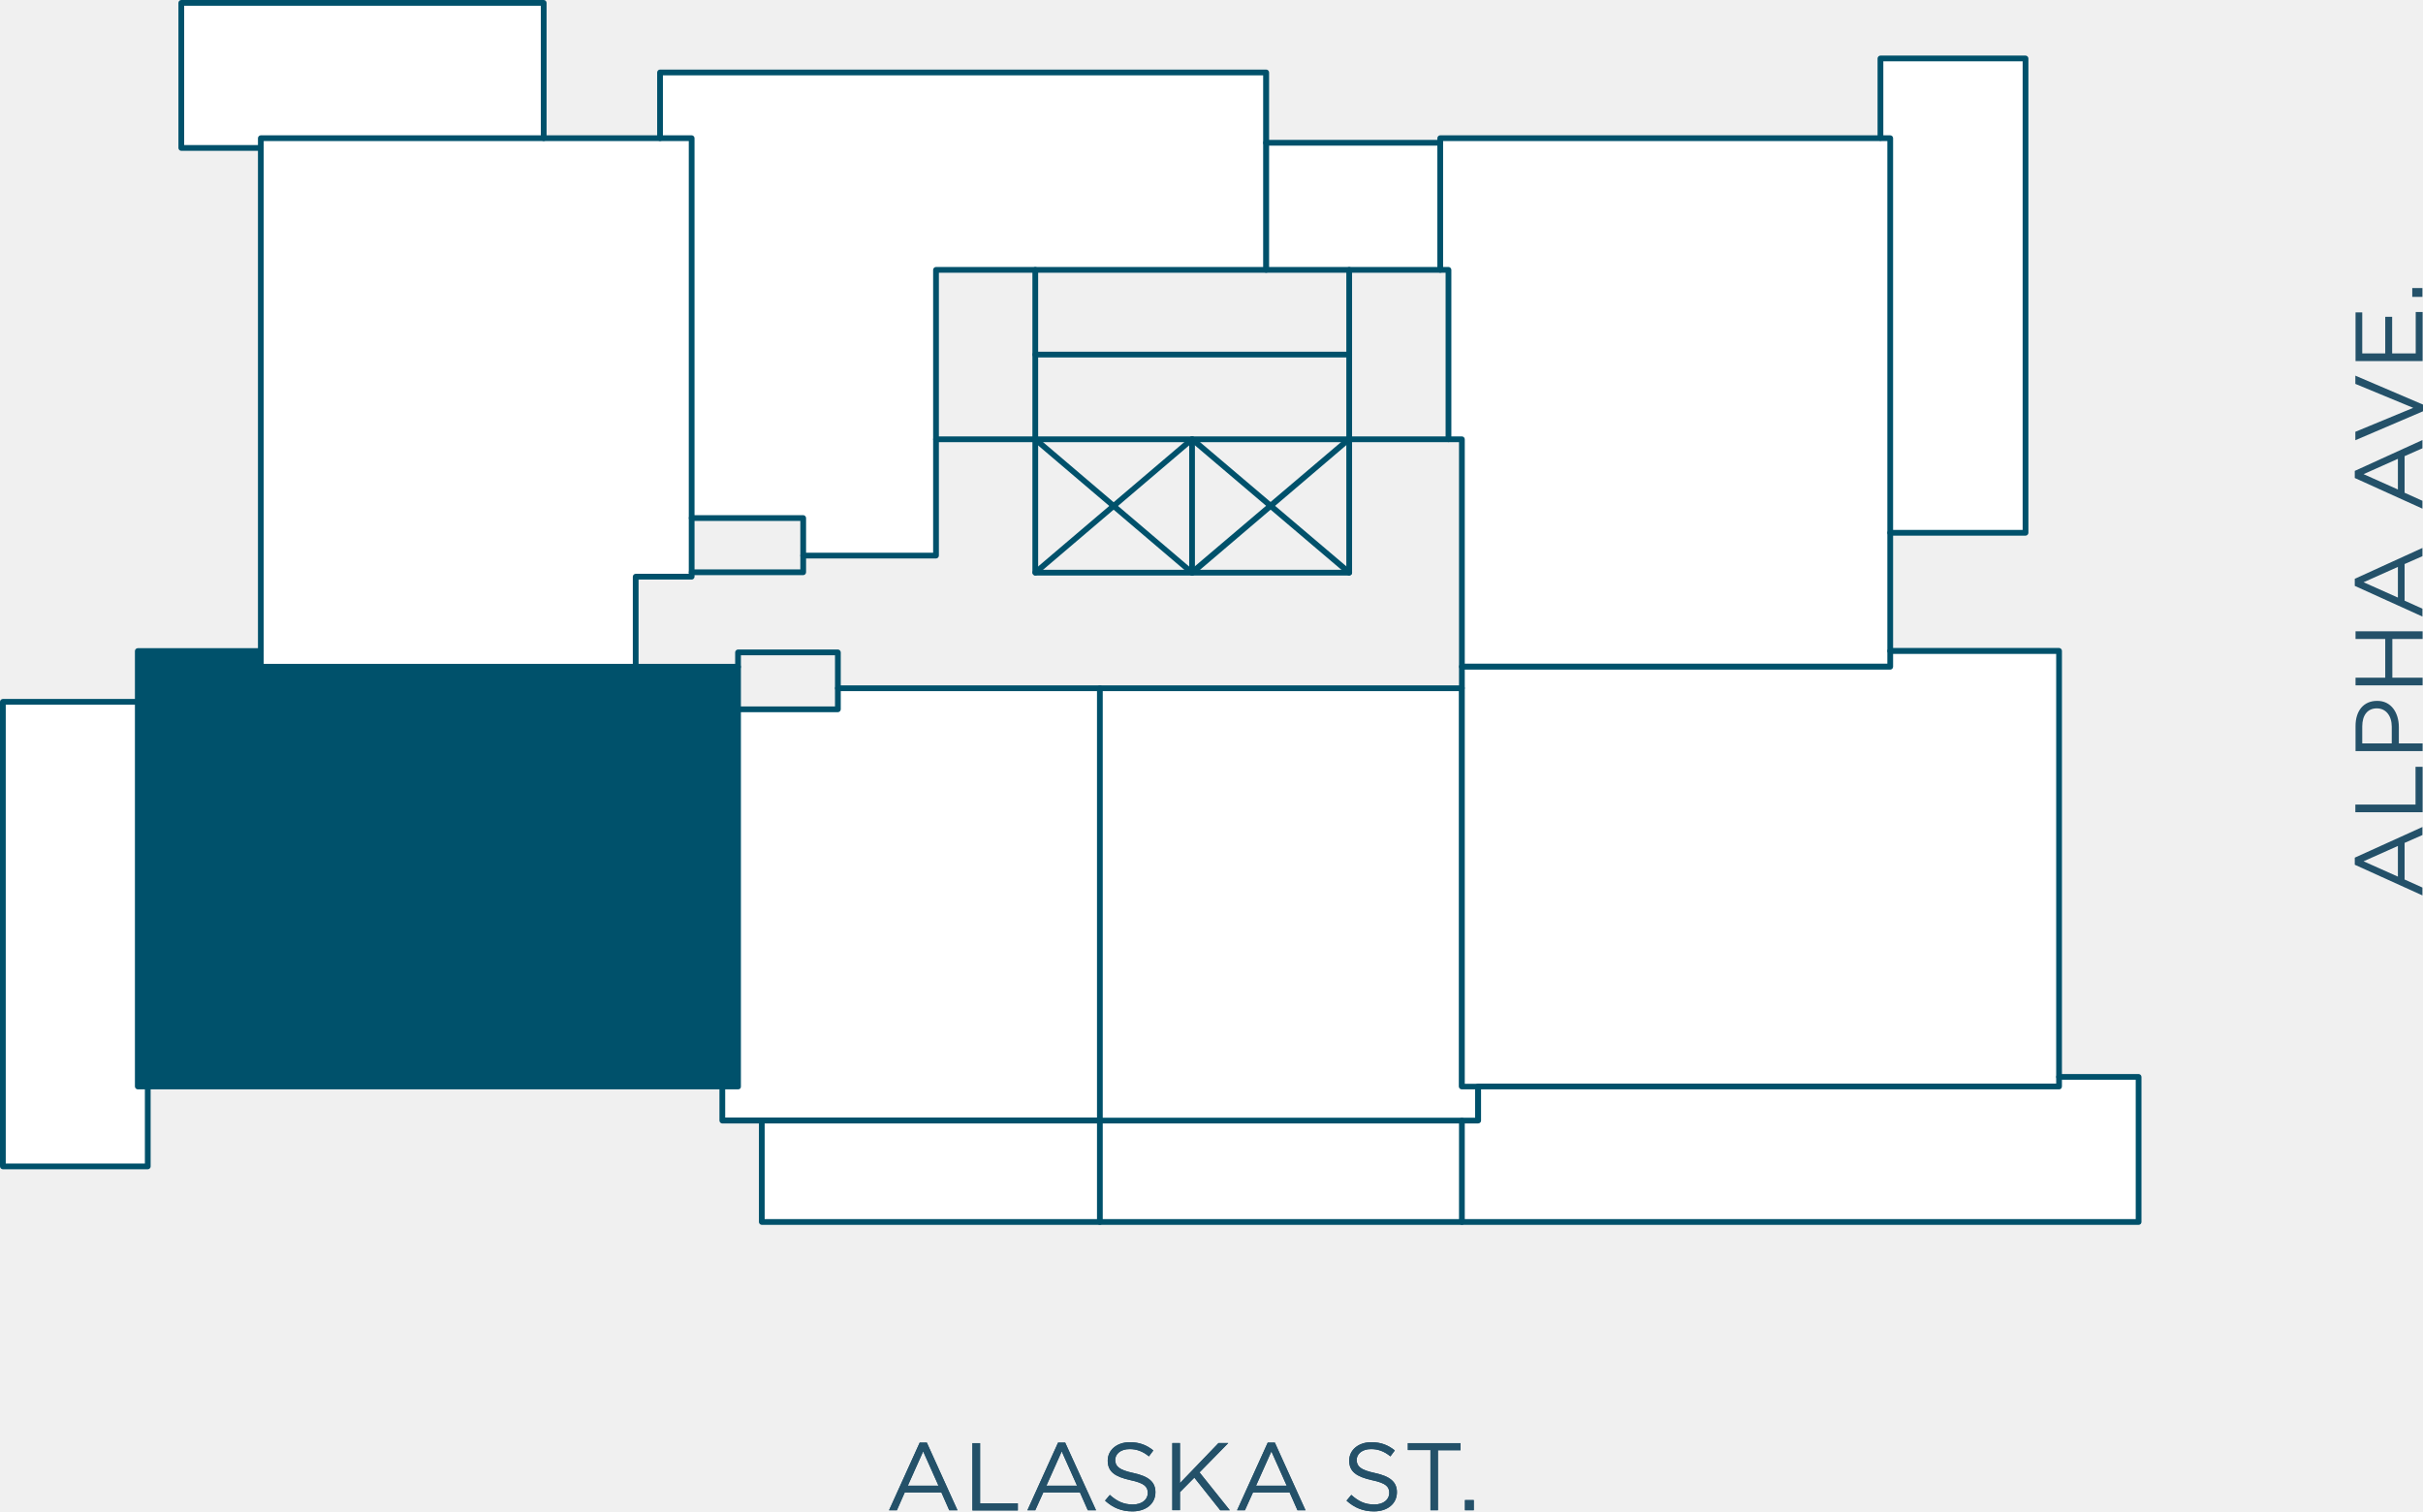
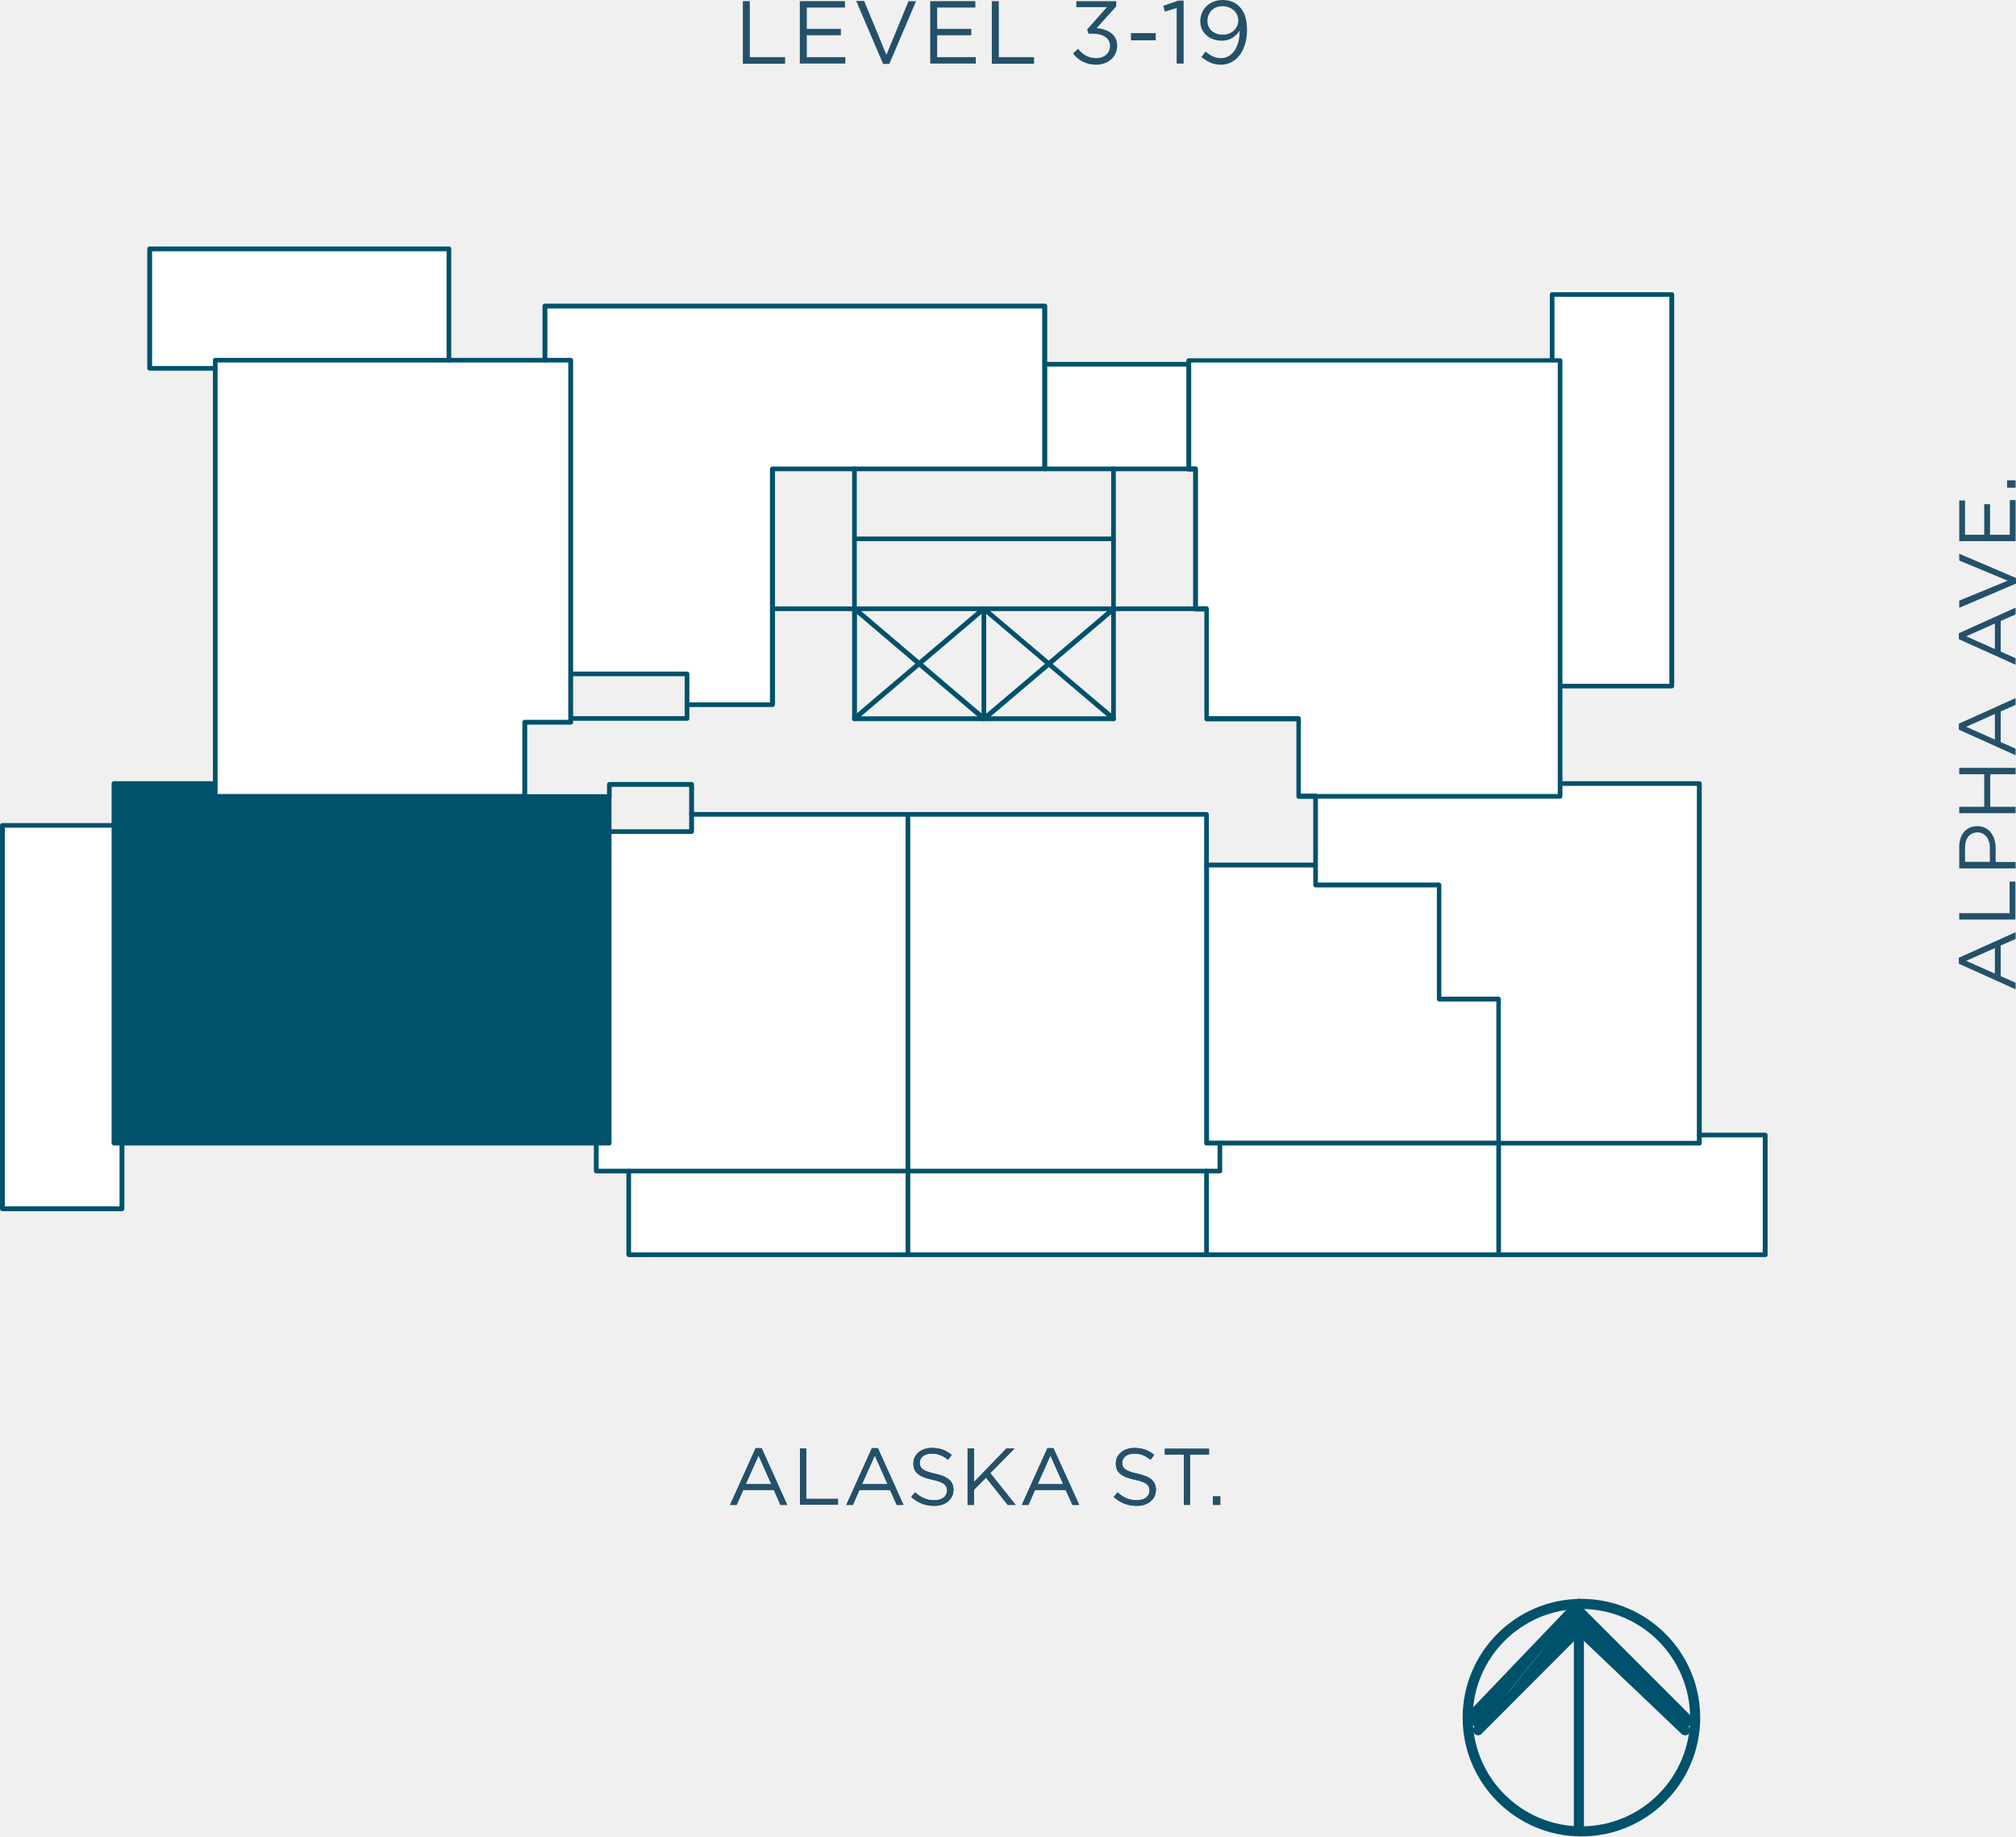
- <svg xmlns="http://www.w3.org/2000/svg" version="1.1" id="Layer_1" x="0px" y="0px" viewBox="0 0 126.43 78.85" style="enable-background:new 0 0 126.43 78.85;" xml:space="preserve">
+ <svg xmlns="http://www.w3.org/2000/svg" version="1.1" id="Layer_1" x="0px" y="0px" viewBox="0 0 104.05 94.78" style="enable-background:new 0 0 104.05 94.78;" xml:space="preserve">
  <style type="text/css">
	.st0{fill:#245169;}
	.st1{fill:#FFFFFF;}
	.st2{fill:#00516B;}
+ 	.st3{fill:none;stroke:#00516B;stroke-width:0;stroke-linecap:round;stroke-miterlimit:10;}
</style>
  <g>
-     <path class="st0" d="M49.96,78.8h-0.43l-0.41-0.93h-1.91L46.8,78.8h-0.41l1.6-3.53h0.37L49.96,78.8z M48.17,75.73l-0.8,1.79h1.6   L48.17,75.73z" />
-     <path class="st0" d="M50.74,75.3h0.4v3.14h1.97v0.37h-2.37V75.3z" />
-     <path class="st0" d="M57.19,78.8h-0.43l-0.41-0.93h-1.91l-0.42,0.93h-0.41l1.6-3.53h0.37L57.19,78.8z M55.4,75.73l-0.8,1.79h1.6   L55.4,75.73z" />
-     <path class="st0" d="M59.15,76.86c0.78,0.17,1.14,0.46,1.14,1c0,0.61-0.5,1-1.2,1c-0.56,0-1.01-0.18-1.43-0.56L57.91,78   c0.37,0.33,0.72,0.5,1.2,0.5c0.47,0,0.78-0.25,0.78-0.6c0-0.33-0.18-0.51-0.91-0.67c-0.81-0.18-1.18-0.44-1.18-1.02   c0-0.56,0.49-0.96,1.15-0.96c0.51,0,0.88,0.15,1.23,0.43l-0.23,0.31c-0.33-0.27-0.65-0.38-1.01-0.38c-0.46,0-0.75,0.25-0.75,0.57   C58.2,76.51,58.38,76.69,59.15,76.86z" />
-     <path class="st0" d="M64.17,78.8h-0.5l-1.35-1.7l-0.75,0.76v0.94h-0.4v-3.5h0.4v2.09l2.01-2.09h0.51l-1.5,1.53L64.17,78.8z" />
-     <path class="st0" d="M68.12,78.8H67.7l-0.41-0.93h-1.91l-0.42,0.93h-0.41l1.6-3.53h0.37L68.12,78.8z M66.34,75.73l-0.8,1.79h1.6   L66.34,75.73z" />
-     <path class="st0" d="M71.75,76.86c0.78,0.17,1.14,0.46,1.14,1c0,0.61-0.5,1-1.2,1c-0.55,0-1.01-0.18-1.43-0.56L70.51,78   c0.37,0.33,0.71,0.5,1.2,0.5c0.47,0,0.78-0.25,0.78-0.6c0-0.33-0.17-0.51-0.91-0.67c-0.8-0.18-1.18-0.44-1.18-1.02   c0-0.56,0.49-0.96,1.15-0.96c0.51,0,0.88,0.15,1.23,0.43l-0.23,0.31c-0.33-0.27-0.65-0.38-1.01-0.38c-0.46,0-0.75,0.25-0.75,0.57   C70.8,76.51,70.98,76.69,71.75,76.86z" />
-     <path class="st0" d="M75.04,78.8h-0.4v-3.14h-1.18V75.3h2.75v0.37h-1.18V78.8z" />
-     <path class="st0" d="M76.44,78.8v-0.53h0.46v0.53H76.44z" />
-   </g>
-   <g>
-     <path class="st0" d="M49.96,78.8h-0.43l-0.41-0.93h-1.91L46.8,78.8h-0.41l1.6-3.53h0.37L49.96,78.8z M48.17,75.73l-0.8,1.79h1.6   L48.17,75.73z" />
-     <path class="st0" d="M50.74,75.3h0.4v3.14h1.97v0.37h-2.37V75.3z" />
-     <path class="st0" d="M57.19,78.8h-0.43l-0.41-0.93h-1.91l-0.42,0.93h-0.41l1.6-3.53h0.37L57.19,78.8z M55.4,75.73l-0.8,1.79h1.6   L55.4,75.73z" />
-     <path class="st0" d="M59.15,76.86c0.78,0.17,1.14,0.46,1.14,1c0,0.61-0.5,1-1.2,1c-0.56,0-1.01-0.18-1.43-0.56L57.91,78   c0.37,0.33,0.72,0.5,1.2,0.5c0.47,0,0.78-0.25,0.78-0.6c0-0.33-0.18-0.52-0.91-0.67c-0.81-0.18-1.18-0.44-1.18-1.02   c0-0.56,0.49-0.96,1.15-0.96c0.51,0,0.88,0.15,1.23,0.43l-0.23,0.31c-0.33-0.27-0.65-0.38-1.01-0.38c-0.46,0-0.75,0.25-0.75,0.57   C58.2,76.51,58.38,76.7,59.15,76.86z" />
-     <path class="st0" d="M64.17,78.8h-0.5l-1.35-1.7l-0.75,0.75v0.94h-0.4v-3.5h0.4v2.09l2.01-2.09h0.51l-1.5,1.53L64.17,78.8z" />
-     <path class="st0" d="M68.12,78.8H67.7l-0.41-0.93h-1.91l-0.42,0.93h-0.41l1.6-3.53h0.37L68.12,78.8z M66.34,75.73l-0.8,1.79h1.6   L66.34,75.73z" />
-     <path class="st0" d="M71.75,76.86c0.78,0.17,1.14,0.46,1.14,1c0,0.61-0.5,1-1.2,1c-0.55,0-1.01-0.18-1.43-0.56L70.51,78   c0.37,0.33,0.71,0.5,1.2,0.5c0.47,0,0.78-0.25,0.78-0.6c0-0.33-0.17-0.52-0.91-0.67c-0.8-0.18-1.18-0.44-1.18-1.02   c0-0.56,0.49-0.96,1.15-0.96c0.51,0,0.88,0.15,1.23,0.43l-0.23,0.31c-0.33-0.27-0.65-0.38-1.01-0.38c-0.46,0-0.75,0.25-0.75,0.57   C70.8,76.51,70.98,76.7,71.75,76.86z" />
-     <path class="st0" d="M75.04,78.8h-0.4v-3.14h-1.18V75.3h2.75v0.37h-1.18V78.8z" />
-     <path class="st0" d="M76.44,78.8v-0.53h0.46v0.53H76.44z" />
-   </g>
-   <g>
-     <path class="st0" d="M126.4,43.15v0.42l-0.93,0.41v1.91l0.93,0.42v0.41l-3.53-1.6v-0.37L126.4,43.15z M123.33,44.94l1.79,0.8v-1.6   L123.33,44.94z" />
-     <path class="st0" d="M122.9,42.37v-0.39h3.14v-1.97h0.37v2.37H122.9z" />
-     <path class="st0" d="M125.17,37.94v0.85h1.24v0.4h-3.5v-1.31c0-0.79,0.42-1.31,1.12-1.31C124.77,36.56,125.17,37.19,125.17,37.94z    M123.26,37.9v0.89h1.54v-0.87c0-0.58-0.31-0.96-0.78-0.96C123.52,36.96,123.26,37.34,123.26,37.9z" />
-     <path class="st0" d="M124.83,35.36h1.58v0.4h-3.5v-0.4h1.55v-2.02h-1.55v-0.4h3.5v0.4h-1.58V35.36z" />
-     <path class="st0" d="M126.4,28.59v0.43l-0.93,0.41v1.91l0.93,0.42v0.41l-3.53-1.6v-0.37L126.4,28.59z M123.33,30.38l1.79,0.8v-1.6   L123.33,30.38z" />
-     <path class="st0" d="M126.4,22.96v0.43l-0.93,0.41v1.91l0.93,0.42v0.41l-3.53-1.6v-0.37L126.4,22.96z M123.33,24.74l1.79,0.8v-1.6   L123.33,24.74z" />
-     <path class="st0" d="M122.9,20.03v-0.43l3.53,1.51v0.35l-3.53,1.51v-0.44l3.02-1.25L122.9,20.03z" />
-     <path class="st0" d="M123.26,16.3v2.14h1.2v-1.91h0.36v1.91h1.23v-2.16h0.36v2.56h-3.5V16.3H123.26z" />
-     <path class="st0" d="M126.4,15.49h-0.53v-0.46h0.53V15.49z" />
-   </g>
-   <g>
-     <polygon class="st1" points="7.71,56.69 7.71,60.86 0.15,60.86 0.15,36.62 7.19,36.62 7.19,56.69  " />
-   </g>
-   <g>
-     <polygon class="st2" points="38.51,37.01 38.51,56.69 37.69,56.69 7.71,56.69 7.19,56.69 7.19,36.62 7.19,33.97 13.61,33.97    13.61,34.79 33.17,34.79 38.51,34.79  " />
-   </g>
-   <g>
-     <rect x="39.75" y="58.47" class="st1" width="17.64" height="5.29" />
-   </g>
-   <g>
-     <polygon class="st1" points="57.39,35.91 57.39,58.47 39.75,58.47 37.69,58.47 37.69,56.69 38.52,56.69 38.52,37.01 43.72,37.01    43.72,35.91  " />
-   </g>
-   <g>
-     <polygon class="st1" points="77.13,56.69 77.13,58.47 76.28,58.47 57.39,58.47 57.39,35.91 76.28,35.91 76.28,56.69  " />
-   </g>
-   <g>
-     <rect x="57.39" y="58.47" class="st1" width="18.89" height="5.29" />
-   </g>
-   <g>
-     <polygon class="st1" points="111.59,56.19 111.59,63.76 76.28,63.76 76.28,58.47 77.13,58.47 77.13,56.69 107.44,56.69    107.44,56.19  " />
-   </g>
-   <g>
-     <polygon class="st1" points="107.44,56.19 107.44,56.69 77.12,56.69 76.28,56.69 76.28,35.91 76.28,34.79 98.63,34.79 98.63,33.97    107.44,33.97  " />
-   </g>
-   <g>
-     <polygon class="st1" points="105.69,3.05 105.69,27.8 98.63,27.8 98.63,7.21 98.12,7.21 98.12,3.05  " />
-   </g>
-   <g>
-     <polygon class="st1" points="98.63,33.97 98.63,34.79 76.28,34.79 76.28,22.92 75.58,22.92 75.58,14.08 75.15,14.08 75.15,7.45    75.15,7.21 98.12,7.21 98.63,7.21 98.63,27.8  " />
-   </g>
-   <g>
-     <polygon class="st1" points="75.15,7.45 75.15,14.08 70.4,14.08 66.06,14.08 66.06,7.45  " />
-   </g>
-   <g>
-     <polygon class="st1" points="66.06,7.45 66.06,14.08 54.02,14.08 48.84,14.08 48.84,22.92 48.84,28.99 41.91,28.99 41.91,27.03    36.09,27.03 36.09,7.21 34.43,7.21 34.43,3.78 66.06,3.78  " />
-   </g>
-   <g>
-     <polygon class="st1" points="36.09,27.03 36.09,29.86 36.09,30.09 33.17,30.09 33.17,34.79 13.61,34.79 13.61,33.97 13.61,7.72    13.61,7.21 28.37,7.21 34.43,7.21 36.09,7.21  " />
-   </g>
-   <g>
-     <polygon class="st1" points="28.37,0.15 28.37,7.21 13.61,7.21 13.61,7.72 9.46,7.72 9.46,0.15  " />
-   </g>
-   <g>
-     <path class="st2" d="M70.4,30.03c-0.03,0-0.07-0.01-0.1-0.04l-8.1-6.88l-8.08,6.88c-0.06,0.05-0.16,0.05-0.21-0.02   c-0.05-0.06-0.05-0.16,0.02-0.21l8.18-6.96c0.06-0.05,0.14-0.05,0.19,0l8.2,6.96c0.06,0.05,0.07,0.15,0.02,0.21   C70.48,30.01,70.44,30.03,70.4,30.03z" />
-   </g>
-   <g>
-     <path class="st2" d="M62.2,30.03c-0.03,0-0.07-0.01-0.1-0.04l-8.18-6.96c-0.06-0.05-0.07-0.15-0.02-0.21   c0.05-0.06,0.15-0.07,0.21-0.02l8.08,6.88l8.1-6.88c0.07-0.05,0.16-0.04,0.21,0.02c0.05,0.06,0.05,0.16-0.02,0.21L62.3,30   C62.27,30.02,62.24,30.03,62.2,30.03z" />
-   </g>
-   <g>
-     <path class="st2" d="M62.2,30.03c-0.08,0-0.15-0.07-0.15-0.15v-6.96c0-0.08,0.07-0.15,0.15-0.15s0.15,0.07,0.15,0.15v6.96   C62.35,29.96,62.29,30.03,62.2,30.03z" />
-   </g>
-   <g>
-     <path class="st2" d="M75.15,7.6h-9.09c-0.08,0-0.15-0.07-0.15-0.15s0.07-0.15,0.15-0.15h9.09c0.08,0,0.15,0.07,0.15,0.15   S75.24,7.6,75.15,7.6z" />
-   </g>
-   <g>
-     <path class="st2" d="M7.71,61.01H0.15C0.07,61.01,0,60.94,0,60.86V36.62c0-0.08,0.07-0.15,0.15-0.15h7.04   c0.08,0,0.15,0.07,0.15,0.15s-0.07,0.15-0.15,0.15H0.3v23.94h7.26v-4.01c0-0.08,0.07-0.15,0.15-0.15s0.15,0.07,0.15,0.15v4.17   C7.86,60.94,7.79,61.01,7.71,61.01z" />
-   </g>
-   <g>
-     <path class="st2" d="M111.59,63.91H39.75c-0.08,0-0.15-0.07-0.15-0.15v-5.29c0-0.08,0.07-0.15,0.15-0.15s0.15,0.07,0.15,0.15v5.14   h71.54v-7.27h-4c-0.08,0-0.15-0.07-0.15-0.15s0.07-0.15,0.15-0.15h4.15c0.08,0,0.15,0.07,0.15,0.15v7.57   C111.74,63.84,111.68,63.91,111.59,63.91z" />
-   </g>
-   <g>
-     <path class="st2" d="M13.61,7.87H9.46c-0.08,0-0.15-0.07-0.15-0.15V0.15C9.31,0.07,9.38,0,9.46,0h18.91c0.08,0,0.15,0.07,0.15,0.15   v7.06c0,0.08-0.07,0.15-0.15,0.15s-0.15-0.07-0.15-0.15V0.3H9.61v7.27h4c0.08,0,0.15,0.07,0.15,0.15S13.69,7.87,13.61,7.87z" />
-   </g>
-   <g>
-     <path class="st2" d="M105.69,27.95h-7.06c-0.08,0-0.15-0.07-0.15-0.15s0.07-0.15,0.15-0.15h6.91V3.2h-7.27v4   c0,0.08-0.07,0.15-0.15,0.15s-0.15-0.07-0.15-0.15V3.05c0-0.08,0.07-0.15,0.15-0.15h7.57c0.08,0,0.15,0.07,0.15,0.15V27.8   C105.84,27.88,105.77,27.95,105.69,27.95z" />
-   </g>
-   <g>
-     <path class="st2" d="M57.39,63.91c-0.08,0-0.15-0.07-0.15-0.15v-5.29c0-0.08,0.07-0.15,0.15-0.15s0.15,0.07,0.15,0.15v5.29   C57.54,63.84,57.47,63.91,57.39,63.91z" />
-   </g>
-   <g>
-     <path class="st2" d="M76.28,63.91c-0.08,0-0.15-0.07-0.15-0.15v-5.29c0-0.08,0.07-0.15,0.15-0.15s0.15,0.07,0.15,0.15v5.29   C76.43,63.84,76.36,63.91,76.28,63.91z" />
-   </g>
-   <g>
-     <path class="st2" d="M54.02,23.07c-0.08,0-0.15-0.07-0.15-0.15v-8.84c0-0.08,0.07-0.15,0.15-0.15s0.15,0.07,0.15,0.15v8.84   C54.17,23.01,54.11,23.07,54.02,23.07z" />
-   </g>
-   <g>
-     <path class="st2" d="M70.4,23.07c-0.08,0-0.15-0.07-0.15-0.15v-8.84c0-0.08,0.07-0.15,0.15-0.15s0.15,0.07,0.15,0.15v8.84   C70.55,23.01,70.48,23.07,70.4,23.07z" />
-   </g>
-   <g>
-     <path class="st2" d="M54.02,23.07h-5.18c-0.08,0-0.15-0.07-0.15-0.15s0.07-0.15,0.15-0.15h5.18c0.08,0,0.15,0.07,0.15,0.15   S54.11,23.07,54.02,23.07z" />
-   </g>
-   <g>
-     <path class="st2" d="M75.58,23.07H70.4c-0.08,0-0.15-0.07-0.15-0.15s0.07-0.15,0.15-0.15h5.18c0.08,0,0.15,0.07,0.15,0.15   S75.66,23.07,75.58,23.07z" />
-   </g>
-   <g>
-     <path class="st2" d="M75.15,14.23h-9.09c-0.08,0-0.15-0.07-0.15-0.15s0.07-0.15,0.15-0.15h9.09c0.08,0,0.15,0.07,0.15,0.15   S75.24,14.23,75.15,14.23z" />
-   </g>
-   <g>
-     <path class="st2" d="M70.4,30.03H54.02c-0.08,0-0.15-0.07-0.15-0.15v-6.96c0-0.08,0.07-0.15,0.15-0.15H70.4   c0.08,0,0.15,0.07,0.15,0.15v6.96C70.55,29.96,70.48,30.03,70.4,30.03z M54.17,29.73h16.08v-6.66H54.17V29.73z" />
-   </g>
-   <g>
-     <path class="st2" d="M76.28,34.94c-0.08,0-0.15-0.07-0.15-0.15V23.07h-0.55c-0.08,0-0.15-0.07-0.15-0.15v-8.69h-0.28   c-0.08,0-0.15-0.07-0.15-0.15V7.21c0-0.08,0.07-0.15,0.15-0.15h23.48c0.08,0,0.15,0.07,0.15,0.15v26.76c0,0.08-0.07,0.15-0.15,0.15   s-0.15-0.07-0.15-0.15V7.36H75.3v6.57h0.28c0.08,0,0.15,0.07,0.15,0.15v8.69h0.55c0.08,0,0.15,0.07,0.15,0.15v11.87   C76.43,34.87,76.36,34.94,76.28,34.94z" />
-   </g>
-   <g>
-     <path class="st2" d="M107.44,56.84H77.12c-0.08,0-0.15-0.07-0.15-0.15s0.07-0.15,0.15-0.15h30.17V34.12h-8.51v0.67   c0,0.08-0.07,0.15-0.15,0.15h-22.2v0.96c0,0.08-0.07,0.15-0.15,0.15s-0.15-0.07-0.15-0.15v-1.12c0-0.08,0.07-0.15,0.15-0.15h22.2   v-0.67c0-0.08,0.07-0.15,0.15-0.15h8.81c0.08,0,0.15,0.07,0.15,0.15v22.72C107.59,56.78,107.53,56.84,107.44,56.84z" />
-   </g>
-   <g>
-     <path class="st2" d="M77.12,58.62H57.39c-0.08,0-0.15-0.07-0.15-0.15s0.07-0.15,0.15-0.15h19.58v-1.48h-0.7   c-0.08,0-0.15-0.07-0.15-0.15V36.06H57.39c-0.08,0-0.15-0.07-0.15-0.15s0.07-0.15,0.15-0.15h18.89c0.08,0,0.15,0.07,0.15,0.15   v20.64h0.7c0.08,0,0.15,0.07,0.15,0.15v1.78C77.28,58.55,77.21,58.62,77.12,58.62z" />
-   </g>
-   <g>
-     <path class="st2" d="M43.72,36.06c-0.08,0-0.15-0.07-0.15-0.15v-1.72h-4.91v0.61c0,0.08-0.07,0.15-0.15,0.15s-0.15-0.07-0.15-0.15   v-0.76c0-0.08,0.07-0.15,0.15-0.15h5.21c0.08,0,0.15,0.07,0.15,0.15v1.87C43.87,35.99,43.8,36.06,43.72,36.06z" />
-   </g>
-   <g>
-     <path class="st2" d="M57.39,58.62h-19.7c-0.08,0-0.15-0.07-0.15-0.15v-1.78c0-0.08,0.07-0.15,0.15-0.15s0.15,0.07,0.15,0.15v1.62   h19.4V36.06H43.87v0.95c0,0.08-0.07,0.15-0.15,0.15h-5.21c-0.08,0-0.15-0.07-0.15-0.15s0.07-0.15,0.15-0.15h5.06v-0.95   c0-0.08,0.07-0.15,0.15-0.15h13.67c0.08,0,0.15,0.07,0.15,0.15v22.56C57.54,58.55,57.47,58.62,57.39,58.62z" />
-   </g>
-   <g>
-     <path class="st2" d="M38.51,56.84H7.19c-0.08,0-0.15-0.07-0.15-0.15V33.97c0-0.08,0.07-0.15,0.15-0.15h6.42   c0.08,0,0.15,0.07,0.15,0.15s-0.07,0.15-0.15,0.15H7.34v22.42h31.02v-21.6h-5.19c-0.08,0-0.15-0.07-0.15-0.15s0.07-0.15,0.15-0.15   h5.34c0.08,0,0.15,0.07,0.15,0.15v21.9C38.67,56.78,38.6,56.84,38.51,56.84z" />
-   </g>
-   <g>
-     <path class="st2" d="M41.91,30.01h-5.82c-0.08,0-0.15-0.07-0.15-0.15s0.07-0.15,0.15-0.15h5.67v-0.72c0-0.08,0.07-0.15,0.15-0.15   s0.15,0.07,0.15,0.15v0.87C42.06,29.94,41.99,30.01,41.91,30.01z" />
-   </g>
-   <g>
-     <path class="st2" d="M48.84,29.14h-6.93c-0.08,0-0.15-0.07-0.15-0.15v-1.81h-5.67c-0.08,0-0.15-0.07-0.15-0.15s0.07-0.15,0.15-0.15   h5.82c0.08,0,0.15,0.07,0.15,0.15v1.81h6.63V14.08c0-0.08,0.07-0.15,0.15-0.15h17.07v-10H34.59v3.28c0,0.08-0.07,0.15-0.15,0.15   s-0.15-0.07-0.15-0.15V3.78c0-0.08,0.07-0.15,0.15-0.15h31.63c0.08,0,0.15,0.07,0.15,0.15v10.3c0,0.08-0.07,0.15-0.15,0.15H48.99   v14.76C48.99,29.07,48.92,29.14,48.84,29.14z" />
-   </g>
-   <g>
-     <path class="st2" d="M33.17,34.94H13.61c-0.08,0-0.15-0.07-0.15-0.15V7.21c0-0.08,0.07-0.15,0.15-0.15h22.48   c0.08,0,0.15,0.07,0.15,0.15v22.88c0,0.08-0.07,0.15-0.15,0.15h-2.77v4.55C33.32,34.88,33.26,34.94,33.17,34.94z M13.76,34.64   h19.26v-4.55c0-0.08,0.07-0.15,0.15-0.15h2.77V7.36H13.76V34.64z" />
-   </g>
-   <g>
-     <path class="st2" d="M70.4,18.65H54.02c-0.08,0-0.15-0.07-0.15-0.15s0.07-0.15,0.15-0.15H70.4c0.08,0,0.15,0.07,0.15,0.15   S70.48,18.65,70.4,18.65z" />
+     <g>
+       <path class="st0" d="M40.63,77.67h-0.35l-0.34-0.77h-1.58l-0.34,0.77h-0.34L39,74.74h0.31L40.63,77.67z M39.15,75.12l-0.66,1.48    h1.32L39.15,75.12z" />
+       <path class="st0" d="M41.28,74.76h0.33v2.6h1.64v0.3h-1.96V74.76z" />
+       <path class="st0" d="M46.63,77.67h-0.35l-0.34-0.77h-1.58l-0.34,0.77h-0.34L45,74.74h0.31L46.63,77.67z M45.15,75.12l-0.66,1.48    h1.32L45.15,75.12z" />
+       <path class="st0" d="M48.26,76.06c0.65,0.14,0.95,0.38,0.95,0.83c0,0.5-0.42,0.83-0.99,0.83c-0.46,0-0.84-0.15-1.19-0.46l0.2-0.24    c0.3,0.27,0.59,0.41,1,0.41c0.39,0,0.65-0.2,0.65-0.5c0-0.27-0.15-0.43-0.76-0.56c-0.67-0.14-0.98-0.36-0.98-0.84    c0-0.46,0.4-0.8,0.96-0.8c0.42,0,0.73,0.12,1.02,0.36l-0.19,0.25c-0.27-0.22-0.54-0.32-0.84-0.32c-0.38,0-0.62,0.21-0.62,0.47    C47.47,75.77,47.62,75.92,48.26,76.06z" />
+       <path class="st0" d="M52.42,77.67h-0.41l-1.12-1.41l-0.62,0.63v0.78h-0.33v-2.91h0.33v1.73l1.67-1.73h0.42l-1.25,1.27L52.42,77.67    z" />
+       <path class="st0" d="M55.7,77.67h-0.35L55,76.9h-1.58l-0.34,0.77h-0.34l1.32-2.93h0.31L55.7,77.67z M54.21,75.12l-0.66,1.48h1.32    L54.21,75.12z" />
+       <path class="st0" d="M58.71,76.06c0.65,0.14,0.95,0.38,0.95,0.83c0,0.5-0.42,0.83-0.99,0.83c-0.46,0-0.84-0.15-1.19-0.46l0.2-0.24    c0.3,0.27,0.59,0.41,1,0.41c0.39,0,0.65-0.2,0.65-0.5c0-0.27-0.15-0.43-0.76-0.56c-0.67-0.14-0.98-0.36-0.98-0.84    c0-0.46,0.4-0.8,0.96-0.8c0.42,0,0.73,0.12,1.02,0.36l-0.19,0.25c-0.27-0.22-0.54-0.32-0.84-0.32c-0.38,0-0.62,0.21-0.62,0.47    C57.92,75.77,58.07,75.92,58.71,76.06z" />
+       <path class="st0" d="M61.43,77.67H61.1v-2.6h-0.98v-0.3h2.28v0.3h-0.98V77.67z" />
+       <path class="st0" d="M62.6,77.67v-0.44h0.38v0.44H62.6z" />
+     </g>
+     <g>
+       <rect x="7.72" y="12.65" class="st1" width="15.45" height="6.36" />
+     </g>
+     <g>
+       <rect x="53.93" y="18.8" class="st1" width="7.42" height="5.4" />
+     </g>
+     <g>
+       <rect x="80.11" y="14.97" class="st1" width="6.18" height="20.44" />
+     </g>
+     <g>
+       <rect x="32.46" y="58.58" class="st1" width="58.66" height="6.18" />
+     </g>
+     <g>
+       <rect x="0.12" y="42.6" class="st1" width="6.17" height="19.79" />
+     </g>
+     <g>
+       <polygon class="st2" points="31.44,42.92 31.44,59 30.77,59 6.29,59 5.88,59 5.88,42.6 5.88,40.44 11.11,40.44 11.11,41.11     27.08,41.11 31.44,41.11   " />
+     </g>
+     <g>
+       <polygon class="st1" points="46.86,42.03 46.86,60.44 32.45,60.44 30.77,60.44 30.77,59 31.44,59 31.44,42.92 35.69,42.92     35.69,42.03   " />
+     </g>
+     <g>
+       <polygon class="st1" points="62.27,60.44 46.86,60.44 46.86,42.03 62.27,42.03 62.27,44.64 62.27,59 62.96,59 62.96,60.44   " />
+     </g>
+     <g>
+       <polygon class="st1" points="67.9,45.67 74.28,45.67 74.28,51.57 77.35,51.57 77.35,59 62.96,59 62.27,59 62.27,44.64 67.9,44.64       " />
+     </g>
+     <g>
+       <polygon class="st1" points="87.71,58.58 87.71,59 77.35,59 77.35,51.57 74.28,51.57 74.28,45.67 67.9,45.67 67.9,44.64     67.9,41.11 80.52,41.11 80.52,40.44 87.71,40.44   " />
+     </g>
+     <g>
+       <polygon class="st1" points="80.52,40.44 80.52,41.11 67.9,41.11 67.03,41.11 67.03,37.1 62.27,37.1 62.27,31.42 61.7,31.42     61.7,24.2 61.35,24.2 61.35,18.8 61.35,18.59 80.1,18.59 80.52,18.59 80.52,35.41   " />
+     </g>
+     <g>
+       <polygon class="st1" points="28.12,15.79 53.93,15.79 53.93,18.8 53.93,24.2 44.1,24.2 39.87,24.2 39.87,31.42 39.87,36.37     35.46,36.37 35.46,34.77 29.46,34.77 29.46,18.59 28.12,18.59   " />
+     </g>
+     <g>
+       <polygon class="st1" points="29.46,37.08 29.46,37.28 27.08,37.28 27.08,41.11 11.11,41.11 11.11,40.44 11.11,19.01 11.11,18.59     23.17,18.59 28.12,18.59 29.46,18.59 29.46,34.77   " />
+     </g>
+     <g>
+       <path class="st2" d="M62.96,60.56h-16.1c-0.07,0-0.12-0.06-0.12-0.12s0.06-0.12,0.12-0.12h15.98V59c0-0.07,0.06-0.12,0.12-0.12    s0.12,0.06,0.12,0.12v1.44C63.09,60.51,63.03,60.56,62.96,60.56z" />
+     </g>
+     <g>
+       <path class="st2" d="M62.27,44.76c-0.07,0-0.12-0.06-0.12-0.12v-2.49H46.86c-0.07,0-0.12-0.06-0.12-0.12s0.06-0.12,0.12-0.12    h15.41c0.07,0,0.12,0.06,0.12,0.12v2.61C62.4,44.71,62.34,44.76,62.27,44.76z" />
+     </g>
+     <g>
+       <path class="st2" d="M57.47,37.22c-0.03,0-0.06-0.01-0.08-0.03l-6.61-5.61l-6.6,5.61c-0.05,0.04-0.13,0.04-0.18-0.01    c-0.04-0.05-0.04-0.13,0.01-0.18l6.68-5.68c0.05-0.04,0.12-0.04,0.16,0L57.56,37c0.05,0.04,0.06,0.12,0.01,0.18    C57.54,37.21,57.51,37.22,57.47,37.22z" />
+     </g>
+     <g>
+       <path class="st2" d="M50.78,37.22c-0.03,0-0.06-0.01-0.08-0.03l-6.68-5.68c-0.05-0.04-0.06-0.12-0.01-0.18    c0.05-0.05,0.12-0.06,0.18-0.01l6.6,5.61l6.61-5.61c0.05-0.04,0.13-0.04,0.18,0.01s0.04,0.13-0.01,0.18l-6.69,5.68    C50.84,37.21,50.81,37.22,50.78,37.22z" />
+     </g>
+     <g>
+       <path class="st2" d="M50.78,37.22c-0.07,0-0.12-0.06-0.12-0.12v-5.68c0-0.07,0.06-0.12,0.12-0.12s0.12,0.06,0.12,0.12v5.68    C50.91,37.17,50.85,37.22,50.78,37.22z" />
+     </g>
+     <g>
+       <path class="st2" d="M61.35,18.92h-7.42c-0.07,0-0.12-0.06-0.12-0.12s0.06-0.12,0.12-0.12h7.42c0.07,0,0.12,0.06,0.12,0.12    S61.42,18.92,61.35,18.92z" />
+     </g>
+     <g>
+       <path class="st2" d="M6.29,62.51H0.12C0.06,62.51,0,62.46,0,62.39V42.6c0-0.07,0.06-0.12,0.12-0.12h5.76    c0.07,0,0.12,0.06,0.12,0.12s-0.06,0.12-0.12,0.12H0.25v19.54h5.92V59c0-0.07,0.06-0.12,0.12-0.12S6.42,58.93,6.42,59v3.39    C6.42,62.46,6.36,62.51,6.29,62.51z" />
+     </g>
+     <g>
+       <path class="st2" d="M91.11,64.88H32.45c-0.07,0-0.12-0.06-0.12-0.12v-4.32c0-0.07,0.06-0.12,0.12-0.12s0.12,0.06,0.12,0.12v4.2    h58.41V58.7h-3.27c-0.07,0-0.12-0.06-0.12-0.12s0.06-0.12,0.12-0.12h3.4c0.07,0,0.12,0.06,0.12,0.12v6.18    C91.24,64.83,91.18,64.88,91.11,64.88z" />
+     </g>
+     <g>
+       <path class="st2" d="M11.11,19.13H7.72c-0.07,0-0.12-0.06-0.12-0.12v-6.17c0-0.07,0.06-0.12,0.12-0.12h15.45    c0.07,0,0.12,0.06,0.12,0.12v5.75c0,0.07-0.06,0.12-0.12,0.12s-0.12-0.06-0.12-0.12v-5.62H7.85v5.92h3.27    c0.07,0,0.12,0.06,0.12,0.12S11.18,19.13,11.11,19.13z" />
+     </g>
+     <g>
+       <path class="st2" d="M86.28,35.53h-5.76c-0.07,0-0.12-0.06-0.12-0.12s0.06-0.12,0.12-0.12h5.64V15.32h-5.93v3.26    c0,0.07-0.06,0.12-0.12,0.12s-0.12-0.06-0.12-0.12V15.2c0-0.07,0.06-0.12,0.12-0.12h6.18c0.07,0,0.12,0.06,0.12,0.12v20.21    C86.41,35.48,86.35,35.53,86.28,35.53z" />
+     </g>
+     <g>
+       <path class="st2" d="M46.86,64.88c-0.07,0-0.12-0.06-0.12-0.12v-4.32c0-0.07,0.06-0.12,0.12-0.12s0.12,0.06,0.12,0.12v4.32    C46.99,64.83,46.93,64.88,46.86,64.88z" />
+     </g>
+     <g>
+       <path class="st2" d="M62.27,64.88c-0.07,0-0.12-0.06-0.12-0.12v-4.32c0-0.07,0.06-0.12,0.12-0.12s0.12,0.06,0.12,0.12v4.32    C62.4,64.83,62.34,64.88,62.27,64.88z" />
+     </g>
+     <g>
+       <path class="st2" d="M44.1,31.54c-0.07,0-0.12-0.06-0.12-0.12V24.2c0-0.07,0.06-0.12,0.12-0.12s0.12,0.06,0.12,0.12v7.22    C44.23,31.49,44.17,31.54,44.1,31.54z" />
+     </g>
+     <g>
+       <path class="st2" d="M57.47,31.54c-0.07,0-0.12-0.06-0.12-0.12V24.2c0-0.07,0.06-0.12,0.12-0.12s0.12,0.06,0.12,0.12v7.22    C57.6,31.49,57.54,31.54,57.47,31.54z" />
+     </g>
+     <g>
+       <path class="st2" d="M77.35,64.88c-0.07,0-0.12-0.06-0.12-0.12V59c0-0.07,0.06-0.12,0.12-0.12s0.12,0.06,0.12,0.12v5.76    C77.48,64.83,77.42,64.88,77.35,64.88z" />
+     </g>
+     <g>
+       <path class="st2" d="M44.1,31.54h-4.23c-0.07,0-0.12-0.06-0.12-0.12s0.06-0.12,0.12-0.12h4.23c0.07,0,0.12,0.06,0.12,0.12    S44.17,31.54,44.1,31.54z" />
+     </g>
+     <g>
+       <path class="st2" d="M61.7,31.54h-4.23c-0.07,0-0.12-0.06-0.12-0.12s0.06-0.12,0.12-0.12h4.23c0.07,0,0.12,0.06,0.12,0.12    S61.77,31.54,61.7,31.54z" />
+     </g>
+     <g>
+       <path class="st2" d="M61.35,24.32h-7.42c-0.07,0-0.12-0.06-0.12-0.12s0.06-0.12,0.12-0.12h7.42c0.07,0,0.12,0.06,0.12,0.12    S61.42,24.32,61.35,24.32z" />
+     </g>
+     <g>
+       <path class="st2" d="M57.47,37.22H44.1c-0.07,0-0.12-0.06-0.12-0.12v-5.68c0-0.07,0.06-0.12,0.12-0.12h13.37    c0.07,0,0.12,0.06,0.12,0.12v5.68C57.6,37.17,57.54,37.22,57.47,37.22z M44.23,36.97h13.12v-5.43H44.23V36.97z" />
+     </g>
+     <g>
+       <path class="st2" d="M67.9,41.23h-0.87c-0.07,0-0.12-0.06-0.12-0.12v-3.88h-4.63c-0.07,0-0.12-0.06-0.12-0.12v-5.55H61.7    c-0.07,0-0.12-0.06-0.12-0.12v-7.1h-0.23c-0.07,0-0.12-0.06-0.12-0.12v-5.61c0-0.07,0.06-0.12,0.12-0.12h19.17    c0.07,0,0.12,0.06,0.12,0.12v21.85c0,0.07-0.06,0.12-0.12,0.12s-0.12-0.06-0.12-0.12V18.71H61.48v5.36h0.23    c0.07,0,0.12,0.06,0.12,0.12v7.1h0.44c0.07,0,0.12,0.06,0.12,0.12v5.55h4.63c0.07,0,0.12,0.06,0.12,0.12v3.88h0.75    c0.07,0,0.12,0.06,0.12,0.12S67.97,41.23,67.9,41.23z" />
+     </g>
+     <g>
+       <path class="st2" d="M35.69,42.15c-0.07,0-0.12-0.06-0.12-0.12v-1.42h-4v0.49c0,0.07-0.06,0.12-0.12,0.12s-0.12-0.06-0.12-0.12    v-0.62c0-0.07,0.06-0.12,0.12-0.12h4.25c0.07,0,0.12,0.06,0.12,0.12v1.54C35.82,42.1,35.76,42.15,35.69,42.15z" />
+     </g>
+     <g>
+       <path class="st2" d="M46.86,60.56H30.77c-0.07,0-0.12-0.06-0.12-0.12V59c0-0.07,0.06-0.12,0.12-0.12S30.9,58.93,30.9,59v1.32    h15.84V42.15H35.82v0.77c0,0.07-0.06,0.12-0.12,0.12h-4.25c-0.07,0-0.12-0.06-0.12-0.12s0.06-0.12,0.12-0.12h4.12v-0.77    c0-0.07,0.06-0.12,0.12-0.12h11.17c0.07,0,0.12,0.06,0.12,0.12v18.41C46.99,60.51,46.93,60.56,46.86,60.56z" />
+     </g>
+     <g>
+       <path class="st2" d="M31.44,59.12H5.88c-0.07,0-0.12-0.06-0.12-0.12V40.44c0-0.07,0.06-0.12,0.12-0.12h5.23    c0.07,0,0.12,0.06,0.12,0.12s-0.06,0.12-0.12,0.12h-5.1v18.31h25.31V41.23h-4.24c-0.07,0-0.12-0.06-0.12-0.12s0.06-0.12,0.12-0.12    h4.36c0.07,0,0.12,0.06,0.12,0.12V59C31.57,59.07,31.51,59.12,31.44,59.12z" />
+     </g>
+     <g>
+       <path class="st2" d="M35.46,37.2h-6c-0.07,0-0.12-0.06-0.12-0.12s0.06-0.12,0.12-0.12h5.88v-0.58c0-0.07,0.06-0.12,0.12-0.12    s0.12,0.06,0.12,0.12v0.71C35.59,37.15,35.53,37.2,35.46,37.2z" />
+     </g>
+     <g>
+       <path class="st2" d="M39.87,36.49h-4.41c-0.07,0-0.12-0.06-0.12-0.12v-1.47h-5.88c-0.07,0-0.12-0.06-0.12-0.12    s0.06-0.12,0.12-0.12h6c0.07,0,0.12,0.06,0.12,0.12v1.47h4.16V24.2c0-0.07,0.06-0.12,0.12-0.12h13.93v-8.16H28.25v2.67    c0,0.07-0.06,0.12-0.12,0.12S28,18.66,28,18.59v-2.8c0-0.07,0.06-0.12,0.12-0.12h25.81c0.07,0,0.12,0.06,0.12,0.12v8.41    c0,0.07-0.06,0.12-0.12,0.12H40v12.04C40,36.44,39.94,36.49,39.87,36.49z" />
+     </g>
+     <g>
+       <path class="st2" d="M27.08,41.23H11.11c-0.07,0-0.12-0.06-0.12-0.12V18.59c0-0.07,0.06-0.12,0.12-0.12h18.35    c0.07,0,0.12,0.06,0.12,0.12v18.69c0,0.07-0.06,0.12-0.12,0.12h-2.25v3.71C27.21,41.18,27.15,41.23,27.08,41.23z M11.24,40.98    h15.72v-3.71c0-0.07,0.06-0.12,0.12-0.12h2.25V18.71h-18.1V40.98z" />
+     </g>
+     <g>
+       <path class="st2" d="M57.47,27.93H44.1c-0.07,0-0.12-0.06-0.12-0.12s0.06-0.12,0.12-0.12h13.37c0.07,0,0.12,0.06,0.12,0.12    S57.54,27.93,57.47,27.93z" />
+     </g>
+     <g>
+       <path class="st2" d="M87.71,59.12H77.35c-0.07,0-0.12-0.06-0.12-0.12s0.06-0.12,0.12-0.12h10.23V40.56h-6.94v0.54    c0,0.07-0.06,0.12-0.12,0.12h-12.5v3.41c0,0.07-0.06,0.12-0.12,0.12s-0.12-0.06-0.12-0.12v-3.53c0-0.07,0.06-0.12,0.12-0.12h12.5    v-0.54c0-0.07,0.06-0.12,0.12-0.12h7.19c0.07,0,0.12,0.06,0.12,0.12V59C87.84,59.07,87.78,59.12,87.71,59.12z" />
+     </g>
+     <g>
+       <path class="st2" d="M77.35,59.12H62.27c-0.07,0-0.12-0.06-0.12-0.12V44.64c0-0.07,0.06-0.12,0.12-0.12h5.63    c0.07,0,0.12,0.06,0.12,0.12v0.91h6.25c0.07,0,0.12,0.06,0.12,0.12v5.77h2.95c0.07,0,0.12,0.06,0.12,0.12V59    C77.48,59.07,77.42,59.12,77.35,59.12z M62.4,58.87h14.83v-7.18h-2.95c-0.07,0-0.12-0.06-0.12-0.12v-5.77H67.9    c-0.07,0-0.12-0.06-0.12-0.12v-0.91H62.4V58.87z" />
+     </g>
+     <g>
+       <path class="st2" d="M81.49,94.77c-0.14,0-0.26-0.12-0.26-0.26V82.78c0-0.14,0.12-0.26,0.26-0.26s0.26,0.12,0.26,0.26v11.73    C81.75,94.66,81.64,94.77,81.49,94.77z" />
+     </g>
+     <g>
+       <path class="st2" d="M86.97,89.56c-0.06,0-0.13-0.02-0.18-0.07l-5.48-5.22c-0.1-0.1-0.11-0.26-0.01-0.37s0.26-0.11,0.37-0.01    l5.48,5.22c0.1,0.1,0.11,0.26,0.01,0.37C87.11,89.53,87.04,89.56,86.97,89.56z" />
+     </g>
+     <g>
+       <path class="st2" d="M81.49,82.78l5.48,6.52l-5.48-5.21V82.78z M87.49,88.78l-6-6l5.48,6.52L87.49,88.78z" />
+     </g>
+     <g>
+       <path class="st3" d="M81.49,82.78l5.48,6.52l-5.48-5.21V82.78z M87.49,88.78l-6-6l5.48,6.52L87.49,88.78z" />
+     </g>
+     <g>
+       <g>
+         <path class="st2" d="M81.62,94.78c-3.38,0-6.13-2.75-6.13-6.13s2.75-6.13,6.13-6.13s6.13,2.75,6.13,6.13S85,94.78,81.62,94.78z      M81.62,83.04c-3.09,0-5.61,2.52-5.61,5.61s2.51,5.61,5.61,5.61s5.61-2.52,5.61-5.61S84.71,83.04,81.62,83.04z" />
+       </g>
+       <g>
+         <path class="st2" d="M75.76,89.04c-0.06,0-0.13-0.02-0.18-0.07c-0.1-0.1-0.11-0.26-0.01-0.37l5.74-6     c0.1-0.11,0.27-0.11,0.37-0.01c0.1,0.1,0.11,0.26,0.01,0.37l-5.74,6C75.89,89.01,75.83,89.04,75.76,89.04z" />
+       </g>
+       <g>
+         <path class="st2" d="M76.28,89.56c-0.07,0-0.13-0.03-0.18-0.08c-0.1-0.1-0.1-0.27,0-0.37l5.21-5.22c0.1-0.1,0.27-0.1,0.37,0     c0.1,0.1,0.1,0.27,0,0.37l-5.21,5.22C76.41,89.54,76.35,89.56,76.28,89.56z" />
+       </g>
+       <g>
+         <path class="st2" d="M81.49,82.78l-5.21,6.52l5.21-5.21V82.78z M75.76,88.78l5.74-6l-5.21,6.52L75.76,88.78z" />
+       </g>
+       <g>
+         <path class="st3" d="M81.49,82.78l-5.21,6.52l5.21-5.21V82.78z M75.76,88.78l5.74-6l-5.21,6.52L75.76,88.78z" />
+       </g>
+     </g>
+     <g>
+       <path class="st0" d="M38.34,0.06h0.36v2.89h1.82v0.34h-2.18V0.06z" />
+       <path class="st0" d="M43.61,0.39h-1.97v1.1h1.76v0.33h-1.76v1.13h1.99v0.33h-2.35V0.06h2.33V0.39z" />
+       <path class="st0" d="M46.89,0.06h0.39L45.9,3.3h-0.32l-1.39-3.25h0.41l1.15,2.78L46.89,0.06z" />
+       <path class="st0" d="M50.34,0.39h-1.97v1.1h1.76v0.33h-1.76v1.13h1.99v0.33h-2.35V0.06h2.33V0.39z" />
+       <path class="st0" d="M51.19,0.06h0.36v2.89h1.82v0.34h-2.18V0.06z" />
+       <path class="st0" d="M55.55,0.38V0.06h2.06v0.27L56.6,1.45c0.57,0.05,1.06,0.32,1.06,0.91c0,0.58-0.48,0.98-1.08,0.98    c-0.54,0-0.94-0.24-1.2-0.58l0.26-0.24C55.89,2.83,56.19,3,56.59,3c0.39,0,0.7-0.25,0.7-0.63c0-0.41-0.37-0.63-0.9-0.63h-0.21    l-0.07-0.22l1.02-1.15H55.55z" />
+       <path class="st0" d="M58.37,2.08V1.71h1.28v0.37H58.37z" />
+       <path class="st0" d="M60.82,0.03h0.27v3.25h-0.36V0.41L60.12,0.6L60.04,0.3L60.82,0.03z" />
+       <path class="st0" d="M63.01,3.34c-0.42,0-0.72-0.17-1-0.4l0.21-0.28C62.49,2.89,62.73,3,63.02,3c0.58,0,0.97-0.59,0.96-1.42    c-0.18,0.28-0.47,0.52-0.91,0.52c-0.66,0-1.12-0.42-1.12-1c0-0.62,0.47-1.1,1.16-1.1c0.37,0,0.64,0.12,0.85,0.33    c0.25,0.25,0.4,0.6,0.4,1.25C64.35,2.61,63.81,3.34,63.01,3.34z M63.09,0.32c-0.48,0-0.77,0.35-0.77,0.76    c0,0.42,0.32,0.71,0.79,0.71c0.49,0,0.8-0.36,0.8-0.73C63.91,0.65,63.57,0.32,63.09,0.32z" />
+     </g>
+     <g>
+       <path class="st0" d="M40.63,77.67h-0.35l-0.34-0.77h-1.58l-0.34,0.77h-0.34L39,74.74h0.31L40.63,77.67z M39.15,75.12l-0.66,1.48    h1.32L39.15,75.12z" />
+       <path class="st0" d="M41.28,74.76h0.33v2.6h1.64v0.3h-1.96V74.76z" />
+       <path class="st0" d="M46.63,77.67h-0.35l-0.34-0.77h-1.58l-0.34,0.77h-0.34L45,74.74h0.31L46.63,77.67z M45.15,75.12l-0.66,1.48    h1.32L45.15,75.12z" />
+       <path class="st0" d="M48.26,76.06c0.65,0.14,0.95,0.38,0.95,0.83c0,0.5-0.42,0.83-0.99,0.83c-0.46,0-0.84-0.15-1.19-0.46l0.2-0.24    c0.3,0.27,0.59,0.41,1,0.41c0.39,0,0.65-0.2,0.65-0.5c0-0.27-0.15-0.43-0.76-0.56c-0.67-0.14-0.98-0.36-0.98-0.84    c0-0.46,0.4-0.8,0.96-0.8c0.42,0,0.73,0.12,1.02,0.36l-0.19,0.25c-0.27-0.22-0.54-0.32-0.84-0.32c-0.38,0-0.62,0.21-0.62,0.47    C47.47,75.77,47.62,75.92,48.26,76.06z" />
+       <path class="st0" d="M52.42,77.67h-0.41l-1.12-1.41l-0.62,0.63v0.78h-0.33v-2.91h0.33v1.73l1.67-1.73h0.42l-1.25,1.27L52.42,77.67    z" />
+       <path class="st0" d="M55.7,77.67h-0.35L55,76.9h-1.58l-0.34,0.77h-0.34l1.32-2.93h0.31L55.7,77.67z M54.22,75.12l-0.66,1.48h1.32    L54.22,75.12z" />
+       <path class="st0" d="M58.71,76.06c0.65,0.14,0.95,0.38,0.95,0.83c0,0.5-0.42,0.83-0.99,0.83c-0.46,0-0.84-0.15-1.19-0.46l0.2-0.24    c0.3,0.27,0.59,0.41,1,0.41c0.39,0,0.65-0.2,0.65-0.5c0-0.27-0.15-0.43-0.76-0.56c-0.67-0.14-0.98-0.36-0.98-0.84    c0-0.46,0.4-0.8,0.96-0.8c0.42,0,0.73,0.12,1.02,0.36l-0.19,0.25c-0.27-0.22-0.54-0.32-0.84-0.32c-0.38,0-0.62,0.21-0.62,0.47    C57.92,75.77,58.07,75.92,58.71,76.06z" />
+       <path class="st0" d="M61.44,77.67H61.1v-2.6h-0.98v-0.3h2.28v0.3h-0.98V77.67z" />
+       <path class="st0" d="M62.6,77.67v-0.44h0.38v0.44H62.6z" />
+     </g>
+     <g>
+       <path class="st0" d="M104.03,48.11v0.35l-0.77,0.34v1.58l0.77,0.34v0.34l-2.93-1.32v-0.31L104.03,48.11z M101.48,49.59l1.48,0.66    v-1.32L101.48,49.59z" />
+       <path class="st0" d="M101.12,47.46v-0.33h2.6V45.5h0.3v1.96H101.12z" />
+       <path class="st0" d="M103,43.78v0.71h1.03v0.33h-2.91v-1.09c0-0.66,0.35-1.09,0.93-1.09C102.68,42.64,103,43.16,103,43.78z     M101.42,43.75v0.73h1.28v-0.72c0-0.48-0.26-0.8-0.64-0.8C101.64,42.97,101.42,43.28,101.42,43.75z" />
+       <path class="st0" d="M102.72,41.64h1.31v0.33h-2.91v-0.33h1.29v-1.68h-1.29v-0.33h2.91v0.33h-1.31V41.64z" />
+       <path class="st0" d="M104.03,36.03v0.35l-0.77,0.34v1.58l0.77,0.34v0.34l-2.93-1.32v-0.31L104.03,36.03z M101.48,37.51l1.48,0.66    v-1.32L101.48,37.51z" />
+       <path class="st0" d="M104.03,31.36v0.35l-0.77,0.34v1.58l0.77,0.34v0.34l-2.93-1.32v-0.31L104.03,31.36z M101.48,32.84l1.48,0.66    v-1.32L101.48,32.84z" />
+       <path class="st0" d="M101.12,28.93v-0.35l2.93,1.25v0.29l-2.93,1.25V31l2.5-1.03L101.12,28.93z" />
+       <path class="st0" d="M101.42,25.83v1.77h0.99v-1.58h0.3v1.58h1.02v-1.79h0.3v2.12h-2.91v-2.1H101.42z" />
+       <path class="st0" d="M104.03,25.17h-0.44v-0.38h0.44V25.17z" />
+     </g>
  </g>
</svg>
